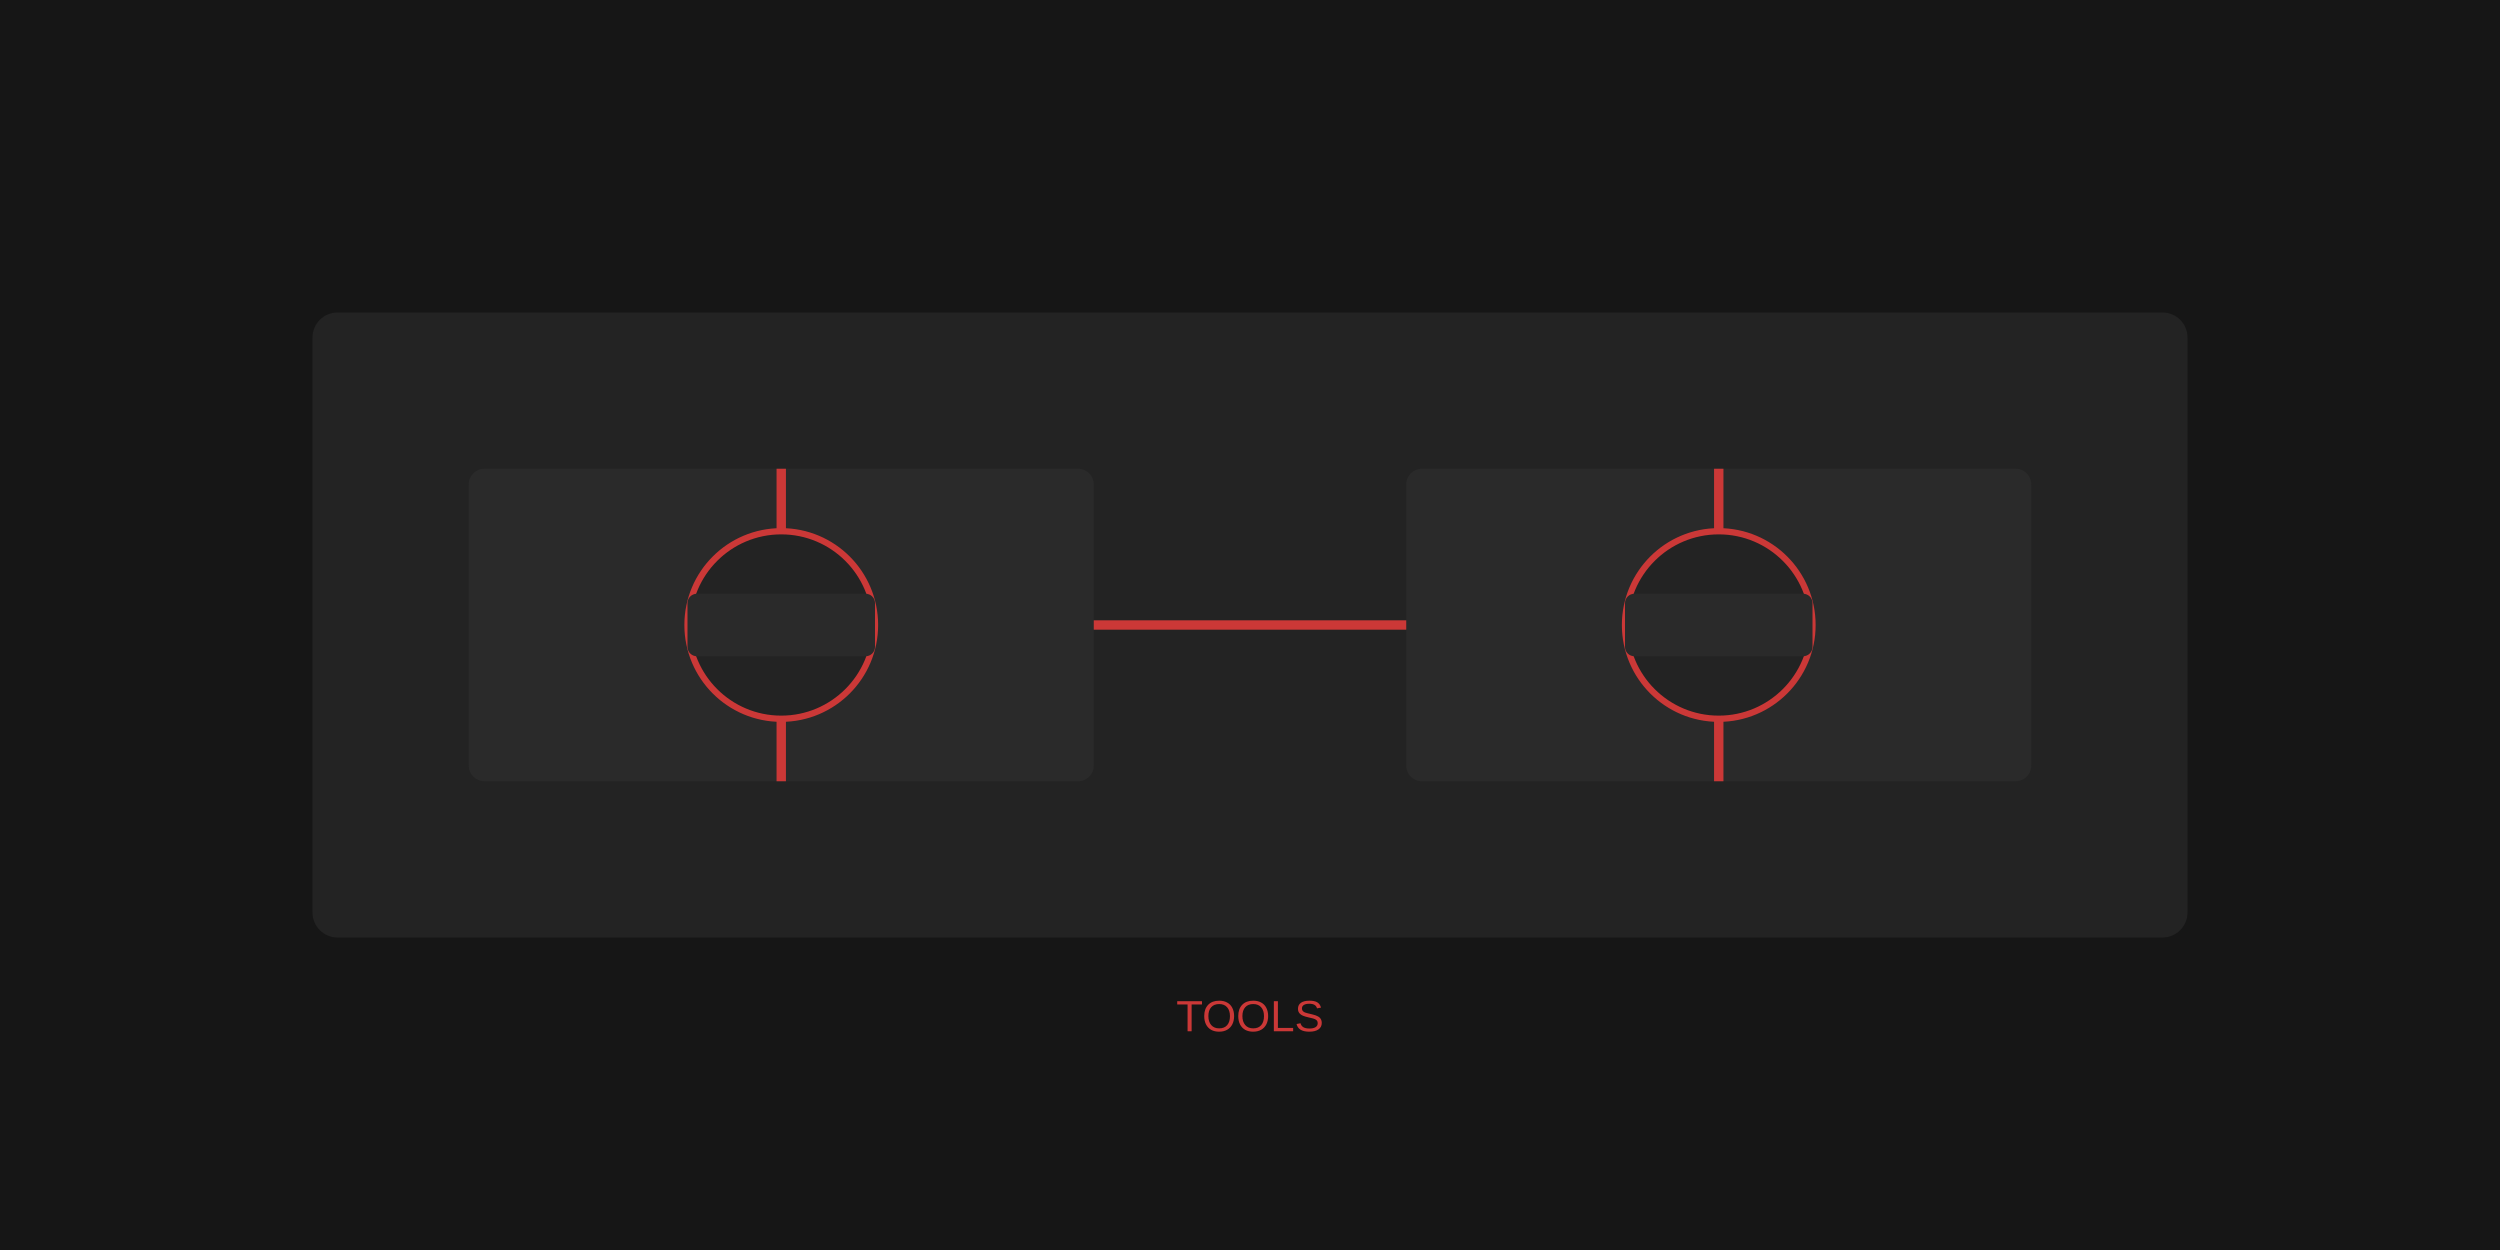
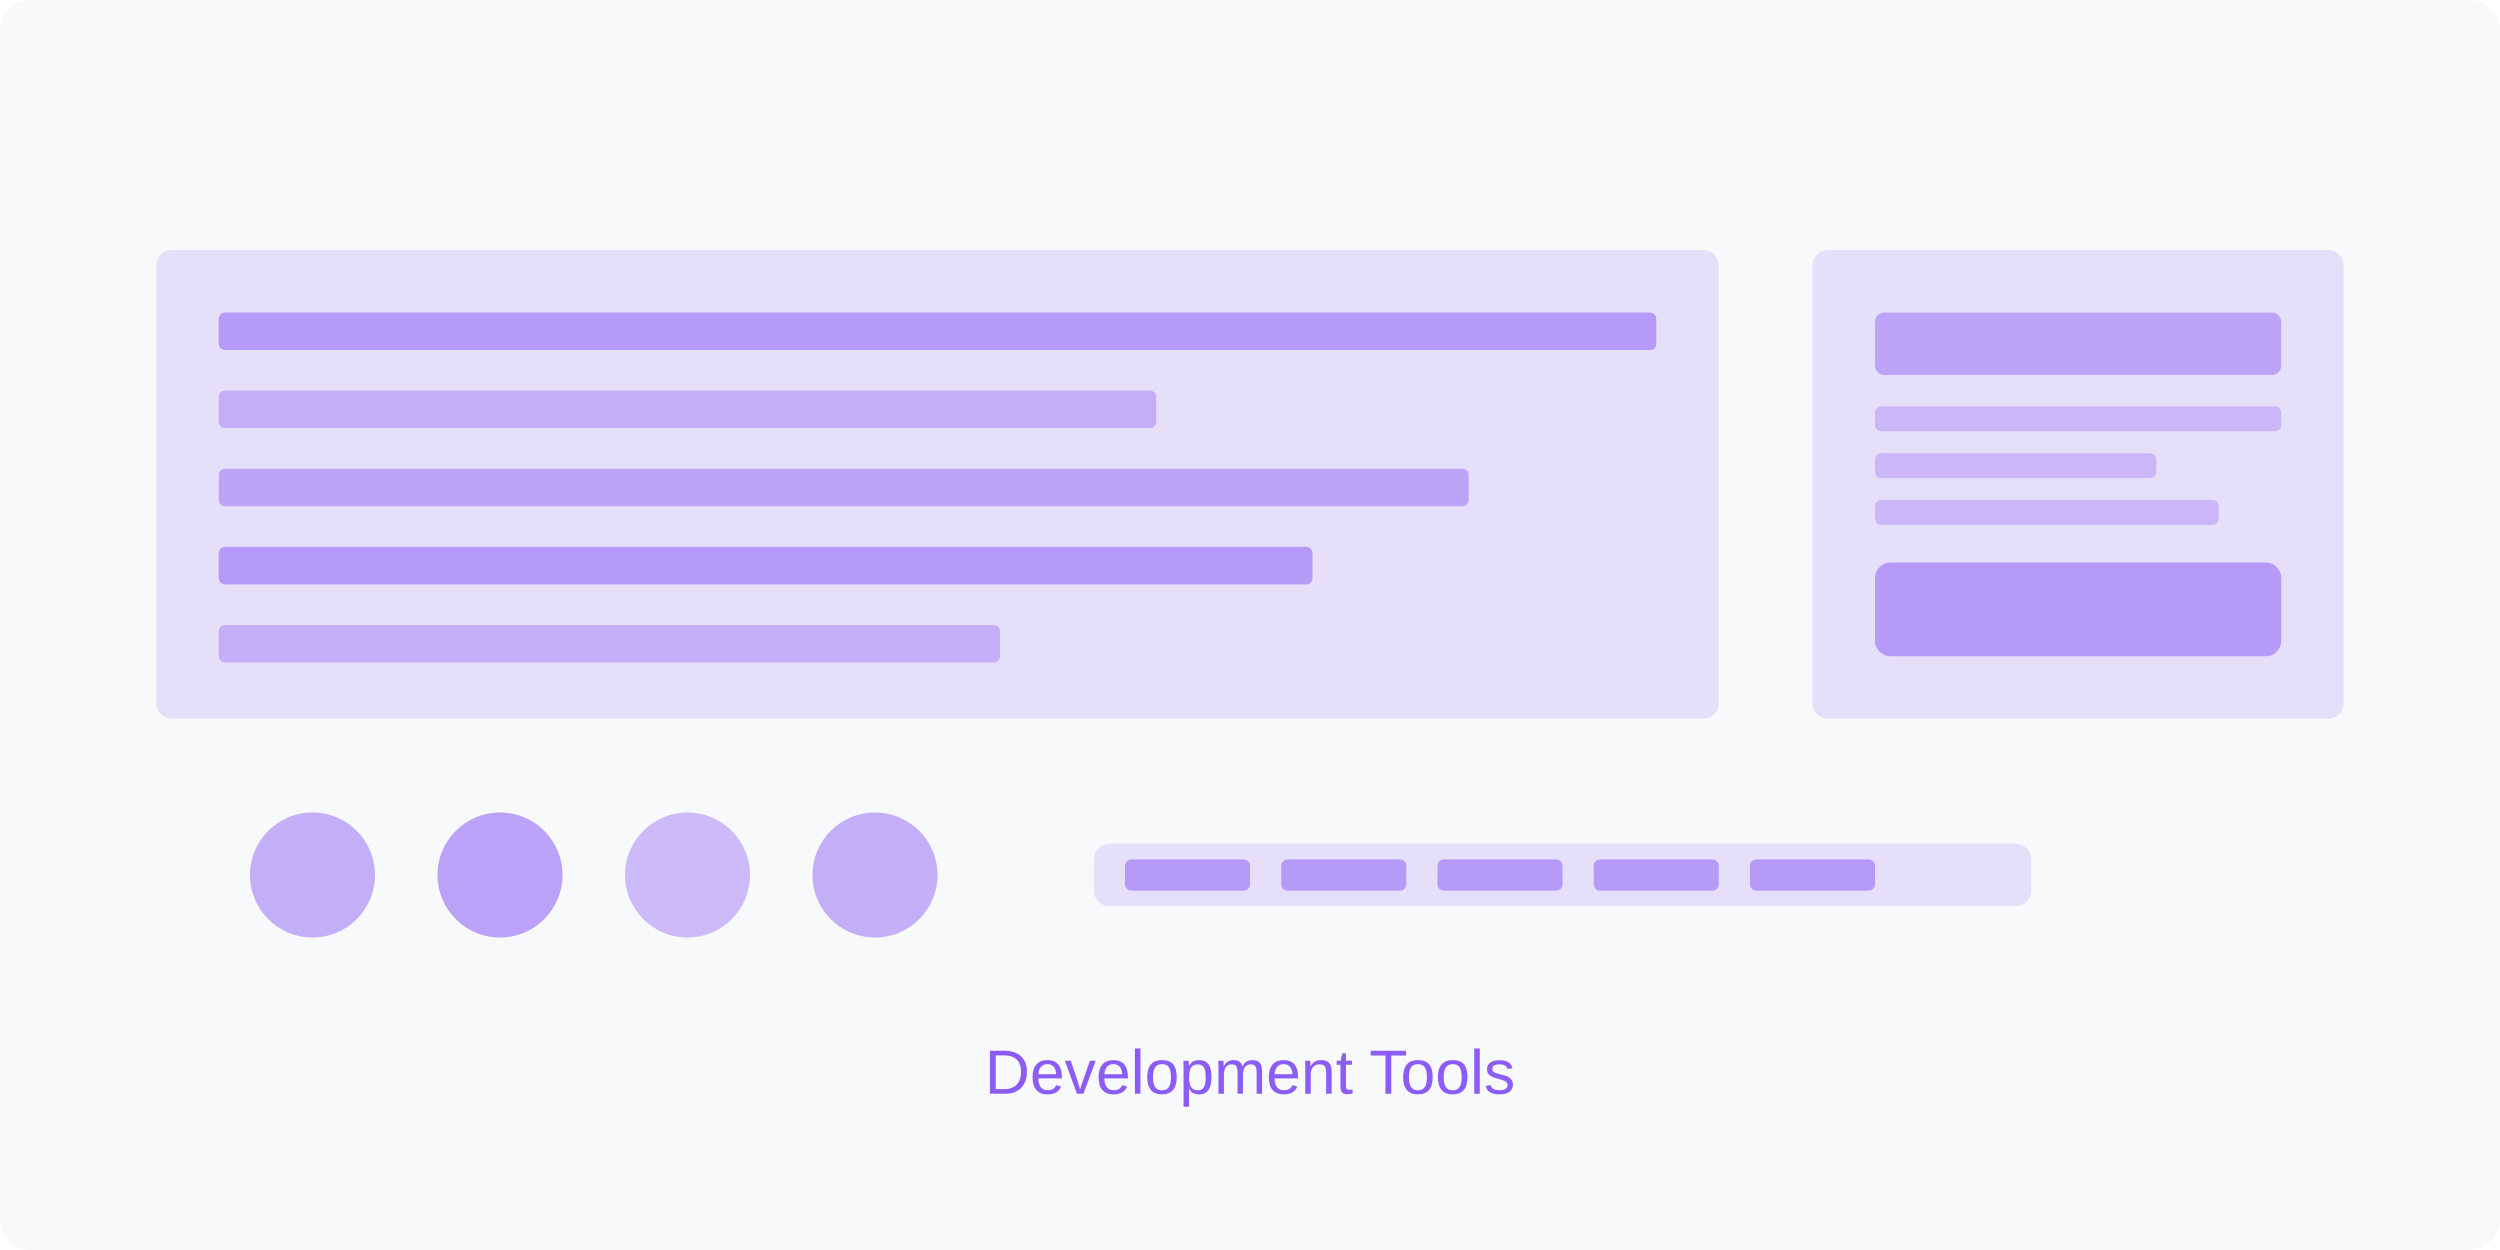
- <svg xmlns="http://www.w3.org/2000/svg" width="800" height="400" viewBox="0 0 800 400" fill="none">
-   <rect width="800" height="400" fill="#161616" />
-   <rect x="100" y="100" width="600" height="200" rx="8" fill="#232323" />
-   <rect x="150" y="150" width="200" height="100" rx="5" fill="#2A2A2A" />
-   <rect x="450" y="150" width="200" height="100" rx="5" fill="#2A2A2A" />
-   <path d="M350 200 L450 200" stroke="#cb3837" stroke-width="3" />
-   <path d="M250 150 L250 250" stroke="#cb3837" stroke-width="3" />
-   <path d="M550 150 L550 250" stroke="#cb3837" stroke-width="3" />
-   <circle cx="250" cy="200" r="30" fill="#232323" stroke="#cb3837" stroke-width="2" />
-   <circle cx="550" cy="200" r="30" fill="#232323" stroke="#cb3837" stroke-width="2" />
-   <rect x="220" y="190" width="60" height="20" rx="3" fill="#2A2A2A" />
-   <rect x="520" y="190" width="60" height="20" rx="3" fill="#2A2A2A" />
-   <text x="400" y="330" font-family="Arial" font-size="14" text-anchor="middle" fill="#cb3837">TOOLS</text>
+ <svg xmlns="http://www.w3.org/2000/svg" width="800" height="400" viewBox="0 0 800 400">
+   <rect width="800" height="400" fill="#f8f9fa" rx="10" ry="10" />
+   <g fill="#8b5cf6" opacity="0.8">
+     <rect x="50" y="80" width="500" height="150" rx="5" opacity="0.2" />
+     <rect x="70" y="100" width="460" height="12" rx="2" opacity="0.7" />
+     <rect x="70" y="125" width="300" height="12" rx="2" opacity="0.5" />
+     <rect x="70" y="150" width="400" height="12" rx="2" opacity="0.6" />
+     <rect x="70" y="175" width="350" height="12" rx="2" opacity="0.7" />
+     <rect x="70" y="200" width="250" height="12" rx="2" opacity="0.5" />
+     <rect x="580" y="80" width="170" height="150" rx="5" opacity="0.2" />
+     <rect x="600" y="100" width="130" height="20" rx="3" opacity="0.6" />
+     <rect x="600" y="130" width="130" height="8" rx="2" opacity="0.4" />
+     <rect x="600" y="145" width="90" height="8" rx="2" opacity="0.4" />
+     <rect x="600" y="160" width="110" height="8" rx="2" opacity="0.4" />
+     <rect x="600" y="180" width="130" height="30" rx="5" opacity="0.7" />
+     <circle cx="100" cy="280" r="20" opacity="0.6" />
+     <circle cx="160" cy="280" r="20" opacity="0.7" />
+     <circle cx="220" cy="280" r="20" opacity="0.5" />
+     <circle cx="280" cy="280" r="20" opacity="0.6" />
+     <rect x="350" y="270" width="300" height="20" rx="5" opacity="0.2" />
+     <rect x="360" y="275" width="40" height="10" rx="2" opacity="0.7" />
+     <rect x="410" y="275" width="40" height="10" rx="2" opacity="0.7" />
+     <rect x="460" y="275" width="40" height="10" rx="2" opacity="0.7" />
+     <rect x="510" y="275" width="40" height="10" rx="2" opacity="0.7" />
+     <rect x="560" y="275" width="40" height="10" rx="2" opacity="0.7" />
+   </g>
+   <text x="400" y="350" font-family="Arial, sans-serif" font-size="20" text-anchor="middle" fill="#8b5cf6">
+     Development Tools
+   </text>
</svg>
